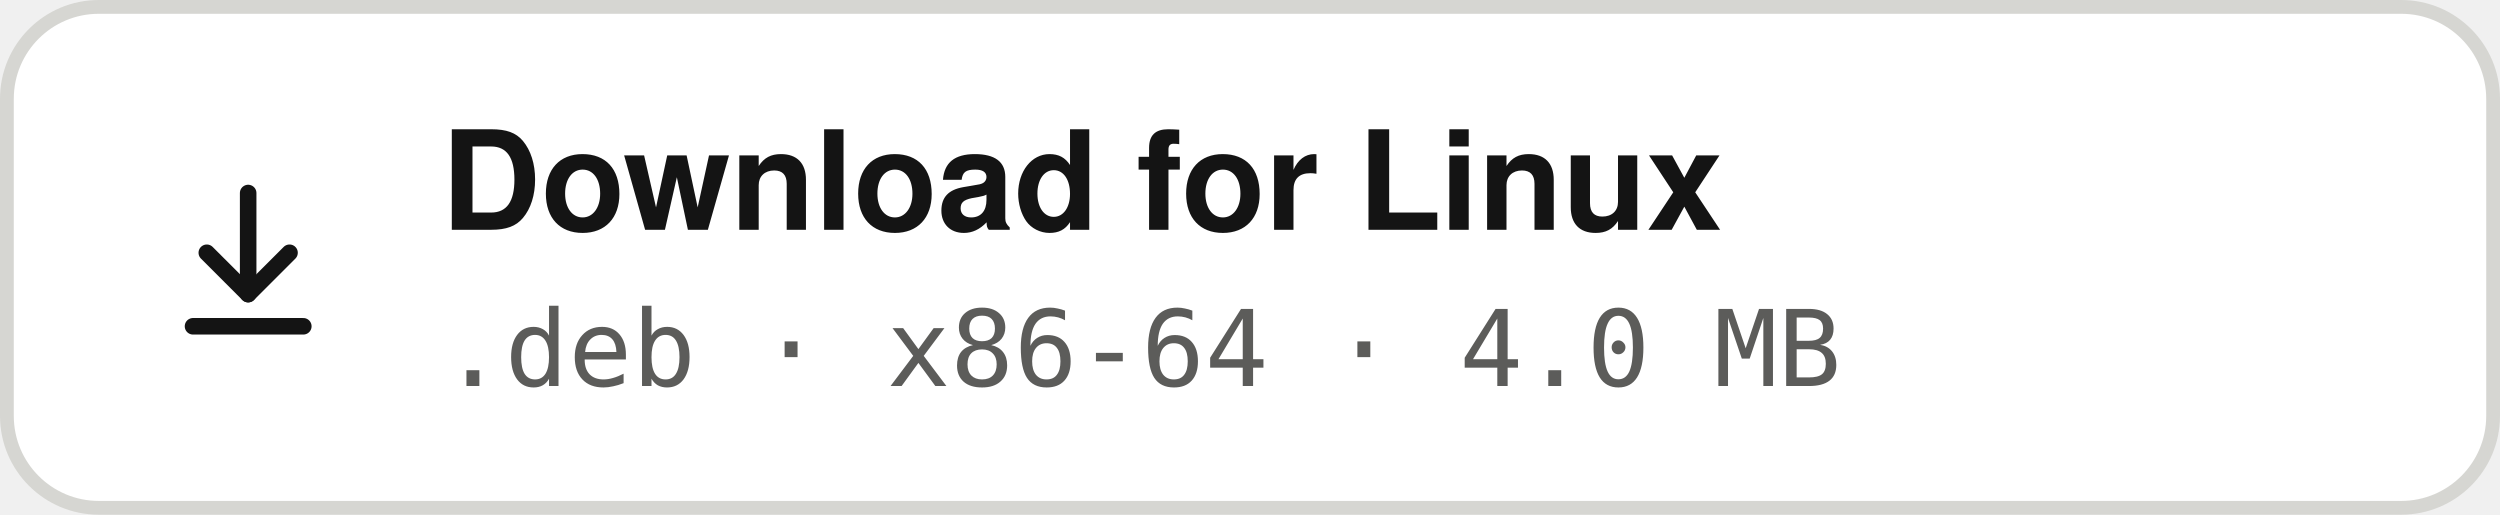
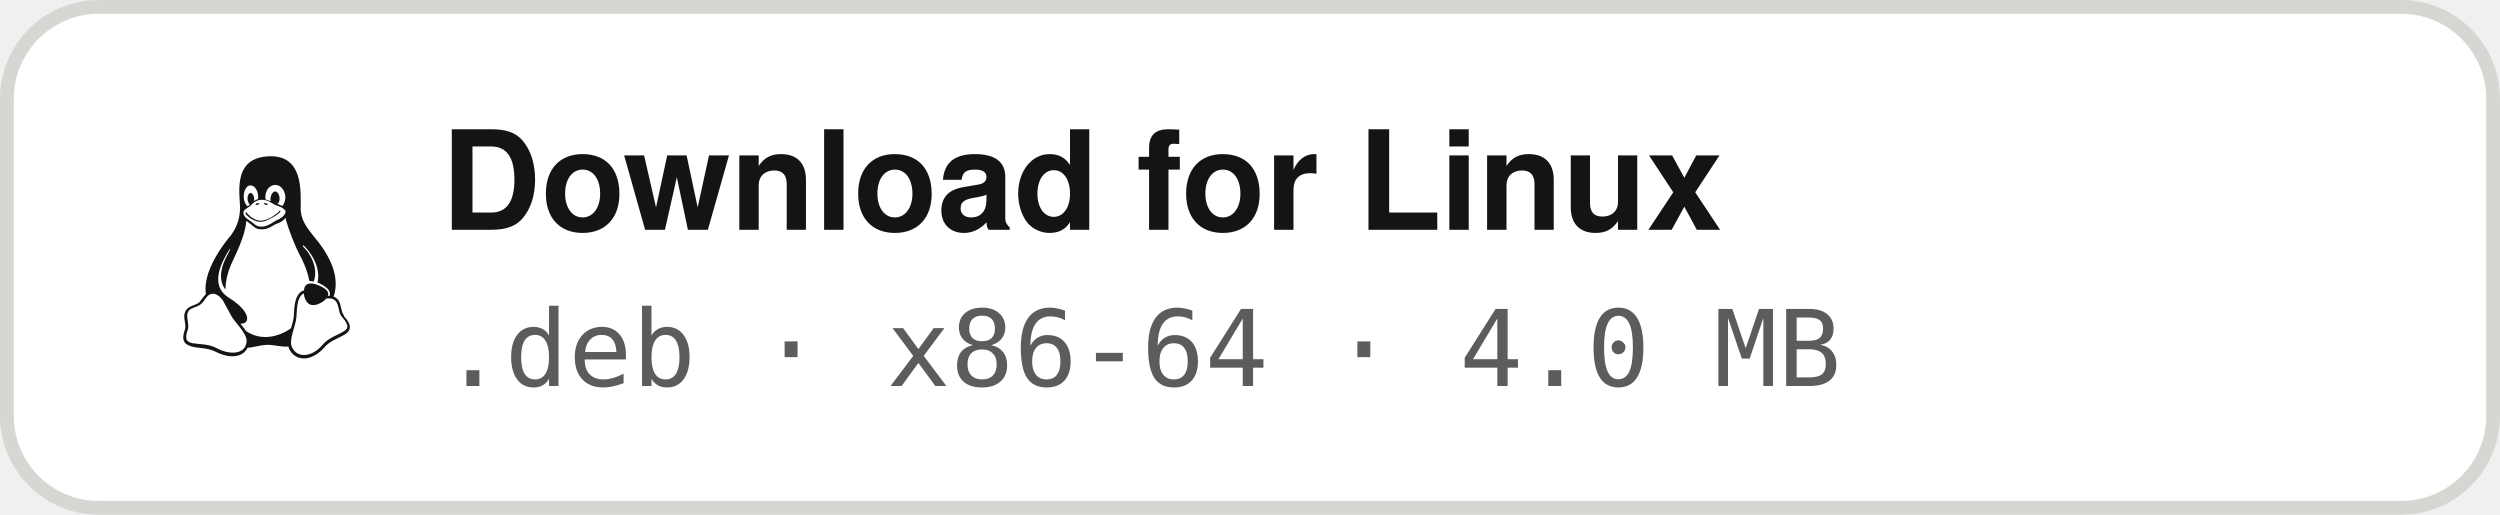
<svg xmlns="http://www.w3.org/2000/svg" width="272" height="56" viewBox="0 0 272 56" role="img" aria-label="Download for Linux, .deb · x86-64 · 4.0 MB">
  <rect x="0.75" y="0.75" width="270.5" height="54.5" rx="10" fill="#FFFFFF" stroke="#D6D6D2" stroke-width="1.5" />
-   <g transform="translate(18 19.0)" fill="none" stroke="#141414" stroke-width="1.8" stroke-linecap="round" stroke-linejoin="round">
-     <path d="M9 2v11" />
-     <path d="M4.5 8.5 9 13l4.5-4.5" />
-     <path d="M3 16.5h12" />
+   <g transform="translate(18 17) scale(0.9167)" fill="#141414">
+     <path d="M12.504 0c-.155 0-.315.008-.48.021-4.226.333-3.105 4.807-3.17 6.298-.076 1.092-.3 1.953-1.05 3.02-.885 1.051-2.127 2.75-2.716 4.521-.278.832-.41 1.684-.287 2.489a.424.424 0 00-.11.135c-.26.268-.45.6-.663.839-.199.199-.485.267-.797.4-.313.136-.658.269-.864.68-.09.189-.136.394-.132.602 0 .199.027.4.055.536.058.399.116.728.04.97-.249.68-.28 1.145-.106 1.484.174.334.535.47.94.601.81.2 1.91.135 2.774.6.926.466 1.866.67 2.616.47.526-.116.97-.464 1.208-.946.587-.003 1.23-.269 2.26-.334.699-.058 1.574.267 2.577.2.025.134.063.198.114.333l.003.003c.391.778 1.113 1.132 1.884 1.071.771-.06 1.592-.536 2.257-1.306.631-.765 1.683-1.084 2.378-1.503.348-.199.629-.469.649-.853.023-.4-.2-.811-.714-1.376v-.097l-.003-.003c-.17-.2-.25-.535-.338-.926-.085-.401-.182-.786-.492-1.046h-.003c-.059-.054-.123-.067-.188-.135a.357.357 0 00-.19-.064c.431-1.278.264-2.55-.173-3.694-.533-1.41-1.465-2.638-2.175-3.483-.796-1.005-1.576-1.957-1.56-3.368.026-2.152.236-6.133-3.544-6.139zm.529 3.405h.013c.213 0 .396.062.584.198.19.135.33.332.438.533.105.259.158.459.166.724 0-.02.006-.04.006-.06v.105a.086.086 0 01-.004-.021l-.004-.024a1.807 1.807 0 01-.15.706.953.953 0 01-.213.335.71.71 0 00-.088-.042c-.104-.045-.198-.064-.284-.133a1.312 1.312 0 00-.22-.066c.05-.06.146-.133.183-.198.053-.128.082-.264.088-.402v-.02a1.21 1.21 0 00-.061-.4c-.045-.134-.101-.2-.183-.333-.084-.066-.167-.132-.267-.132h-.016c-.093 0-.176.03-.262.132a.8.8 0 00-.205.334 1.18 1.18 0 00-.09.4v.019c.002.089.008.179.02.267-.193-.067-.438-.135-.607-.202a1.635 1.635 0 01-.018-.2v-.02a1.772 1.772 0 01.15-.768c.082-.22.232-.406.43-.533a.985.985 0 01.594-.2zm-2.962.059h.036c.142 0 .27.048.399.135.146.129.264.288.344.465.09.199.14.4.153.667v.004c.007.134.006.2-.002.266v.08c-.03.007-.056.018-.083.024-.152.055-.274.135-.393.2.012-.09.013-.18.003-.267v-.015c-.012-.133-.04-.2-.082-.333a.613.613 0 00-.166-.267.248.248 0 00-.183-.064h-.021c-.071.006-.13.04-.186.132a.552.552 0 00-.12.27.944.944 0 00-.023.33v.015c.012.135.037.2.08.334.046.134.098.2.166.268.01.009.02.018.034.024-.07.057-.117.07-.176.136a.304.304 0 01-.131.068 2.62 2.62 0 01-.275-.402 1.772 1.772 0 01-.155-.667 1.759 1.759 0 01.08-.668 1.43 1.43 0 01.283-.535c.128-.133.26-.2.418-.2zm1.37 1.706c.332 0 .733.065 1.216.399.293.2.523.269 1.052.468h.003c.255.136.405.266.478.399v-.131a.571.571 0 01.016.47c-.123.31-.516.643-1.063.842v.002c-.268.135-.501.333-.775.465-.276.135-.588.292-1.012.267a1.139 1.139 0 01-.448-.067 3.566 3.566 0 01-.322-.198c-.195-.135-.363-.332-.612-.465v-.005h-.005c-.4-.246-.616-.512-.686-.71-.07-.268-.005-.47.193-.6.224-.135.38-.271.483-.336.104-.074.143-.102.176-.131h.002v-.003c.169-.202.436-.47.839-.601.139-.036.294-.065.466-.065zm2.8 2.142c.358 1.417 1.196 3.475 1.735 4.473.286.534.855 1.659 1.102 3.024.156-.005.33.018.513.064.646-1.671-.546-3.467-1.089-3.966-.22-.2-.232-.335-.123-.335.59.534 1.365 1.572 1.646 2.757.13.535.16 1.104.021 1.67.067.028.135.06.205.067 1.032.534 1.413.938 1.23 1.537v-.043c-.06-.003-.12 0-.18 0h-.016c.151-.467-.182-.825-1.065-1.224-.915-.4-1.646-.336-1.77.465-.008.043-.013.066-.018.135-.068.023-.139.053-.209.064-.43.268-.662.669-.793 1.187-.13.533-.17 1.156-.205 1.869v.003c-.02.334-.17.838-.319 1.35-1.5 1.072-3.58 1.538-5.348.334a2.645 2.645 0 00-.402-.533 1.45 1.45 0 00-.275-.333c.182 0 .338-.03.465-.067a.615.615 0 00.314-.334c.108-.267 0-.697-.345-1.163-.345-.467-.931-.995-1.788-1.521-.63-.4-.986-.87-1.15-1.396-.165-.534-.143-1.085-.015-1.645.245-1.07.873-2.11 1.274-2.763.107-.065.037.135-.408.974-.396.751-1.14 2.497-.122 3.854a8.123 8.123 0 01.647-2.876c.564-1.278 1.743-3.504 1.836-5.268.048.036.217.135.289.202.218.133.38.333.59.465.21.201.477.335.876.335.039.003.075.006.11.006.412 0 .73-.134.997-.268.29-.134.52-.334.74-.4h.005c.467-.135.835-.402 1.044-.7zm2.185 8.958c.037.6.343 1.245.882 1.377.588.134 1.434-.333 1.791-.765l.211-.01c.315-.007.577.01.847.268l.003.003c.208.199.305.53.391.876.085.4.154.78.409 1.066.486.527.645.906.636 1.14l.003-.007v.018l-.003-.012c-.015.262-.185.396-.498.595-.63.401-1.746.712-2.457 1.57-.618.737-1.37 1.14-2.036 1.191-.664.053-1.237-.2-1.574-.898l-.005-.003c-.21-.4-.12-1.025.056-1.69.176-.668.428-1.344.463-1.897.037-.714.076-1.335.195-1.814.12-.465.308-.797.641-.984l.045-.022zm-10.814.049h.01c.053 0 .105.005.157.014.376.055.706.333 1.023.752l.91 1.664.003.003c.243.533.754 1.064 1.189 1.637.434.598.77 1.131.729 1.57v.006c-.057.744-.48 1.148-1.125 1.294-.645.135-1.52.002-2.395-.464-.968-.536-2.118-.469-2.857-.602-.369-.066-.61-.2-.723-.4-.11-.2-.113-.602.123-1.23v-.004l.002-.003c.117-.334.03-.752-.027-1.118-.055-.401-.083-.71.043-.94.16-.334.396-.4.69-.533.294-.135.64-.202.915-.47h.002v-.002c.256-.268.445-.601.668-.838.19-.201.38-.336.663-.336zm7.159-9.074c-.435.201-.945.535-1.488.535-.542 0-.97-.267-1.28-.466-.154-.134-.28-.268-.373-.335-.164-.134-.144-.333-.074-.333.109.016.129.134.199.2.096.066.215.2.36.333.292.2.68.467 1.167.467.485 0 1.053-.267 1.398-.466.195-.135.445-.334.648-.467.156-.136.149-.267.279-.267.128.016.034.134-.147.332a8.097 8.097 0 01-.69.468zm-1.082-1.583V5.64c-.006-.02.013-.042.029-.05.074-.043.18-.027.26.004.063 0 .16.067.15.135-.006.049-.085.066-.135.066-.055 0-.092-.043-.141-.068-.052-.018-.146-.008-.163-.065zm-.551 0c-.02.058-.113.049-.166.066-.047.025-.086.068-.14.068-.05 0-.13-.02-.136-.068-.01-.066.088-.133.15-.133.08-.031.184-.047.259-.005.019.009.036.03.03.05v.02h.003z" />
  </g>
  <text x="48" y="25" font-family="-apple-system, BlinkMacSystemFont, 'Segoe UI', 'Helvetica Neue', Helvetica, Arial, sans-serif" font-size="15" font-weight="600" fill="#141414">Download for Linux</text>
  <text x="48" y="42" font-family="ui-monospace, SFMono-Regular, Menlo, Consolas, monospace" font-size="11.5" fill="#5C5C5A">.deb · x86-64 · 4.0 MB</text>
</svg>
